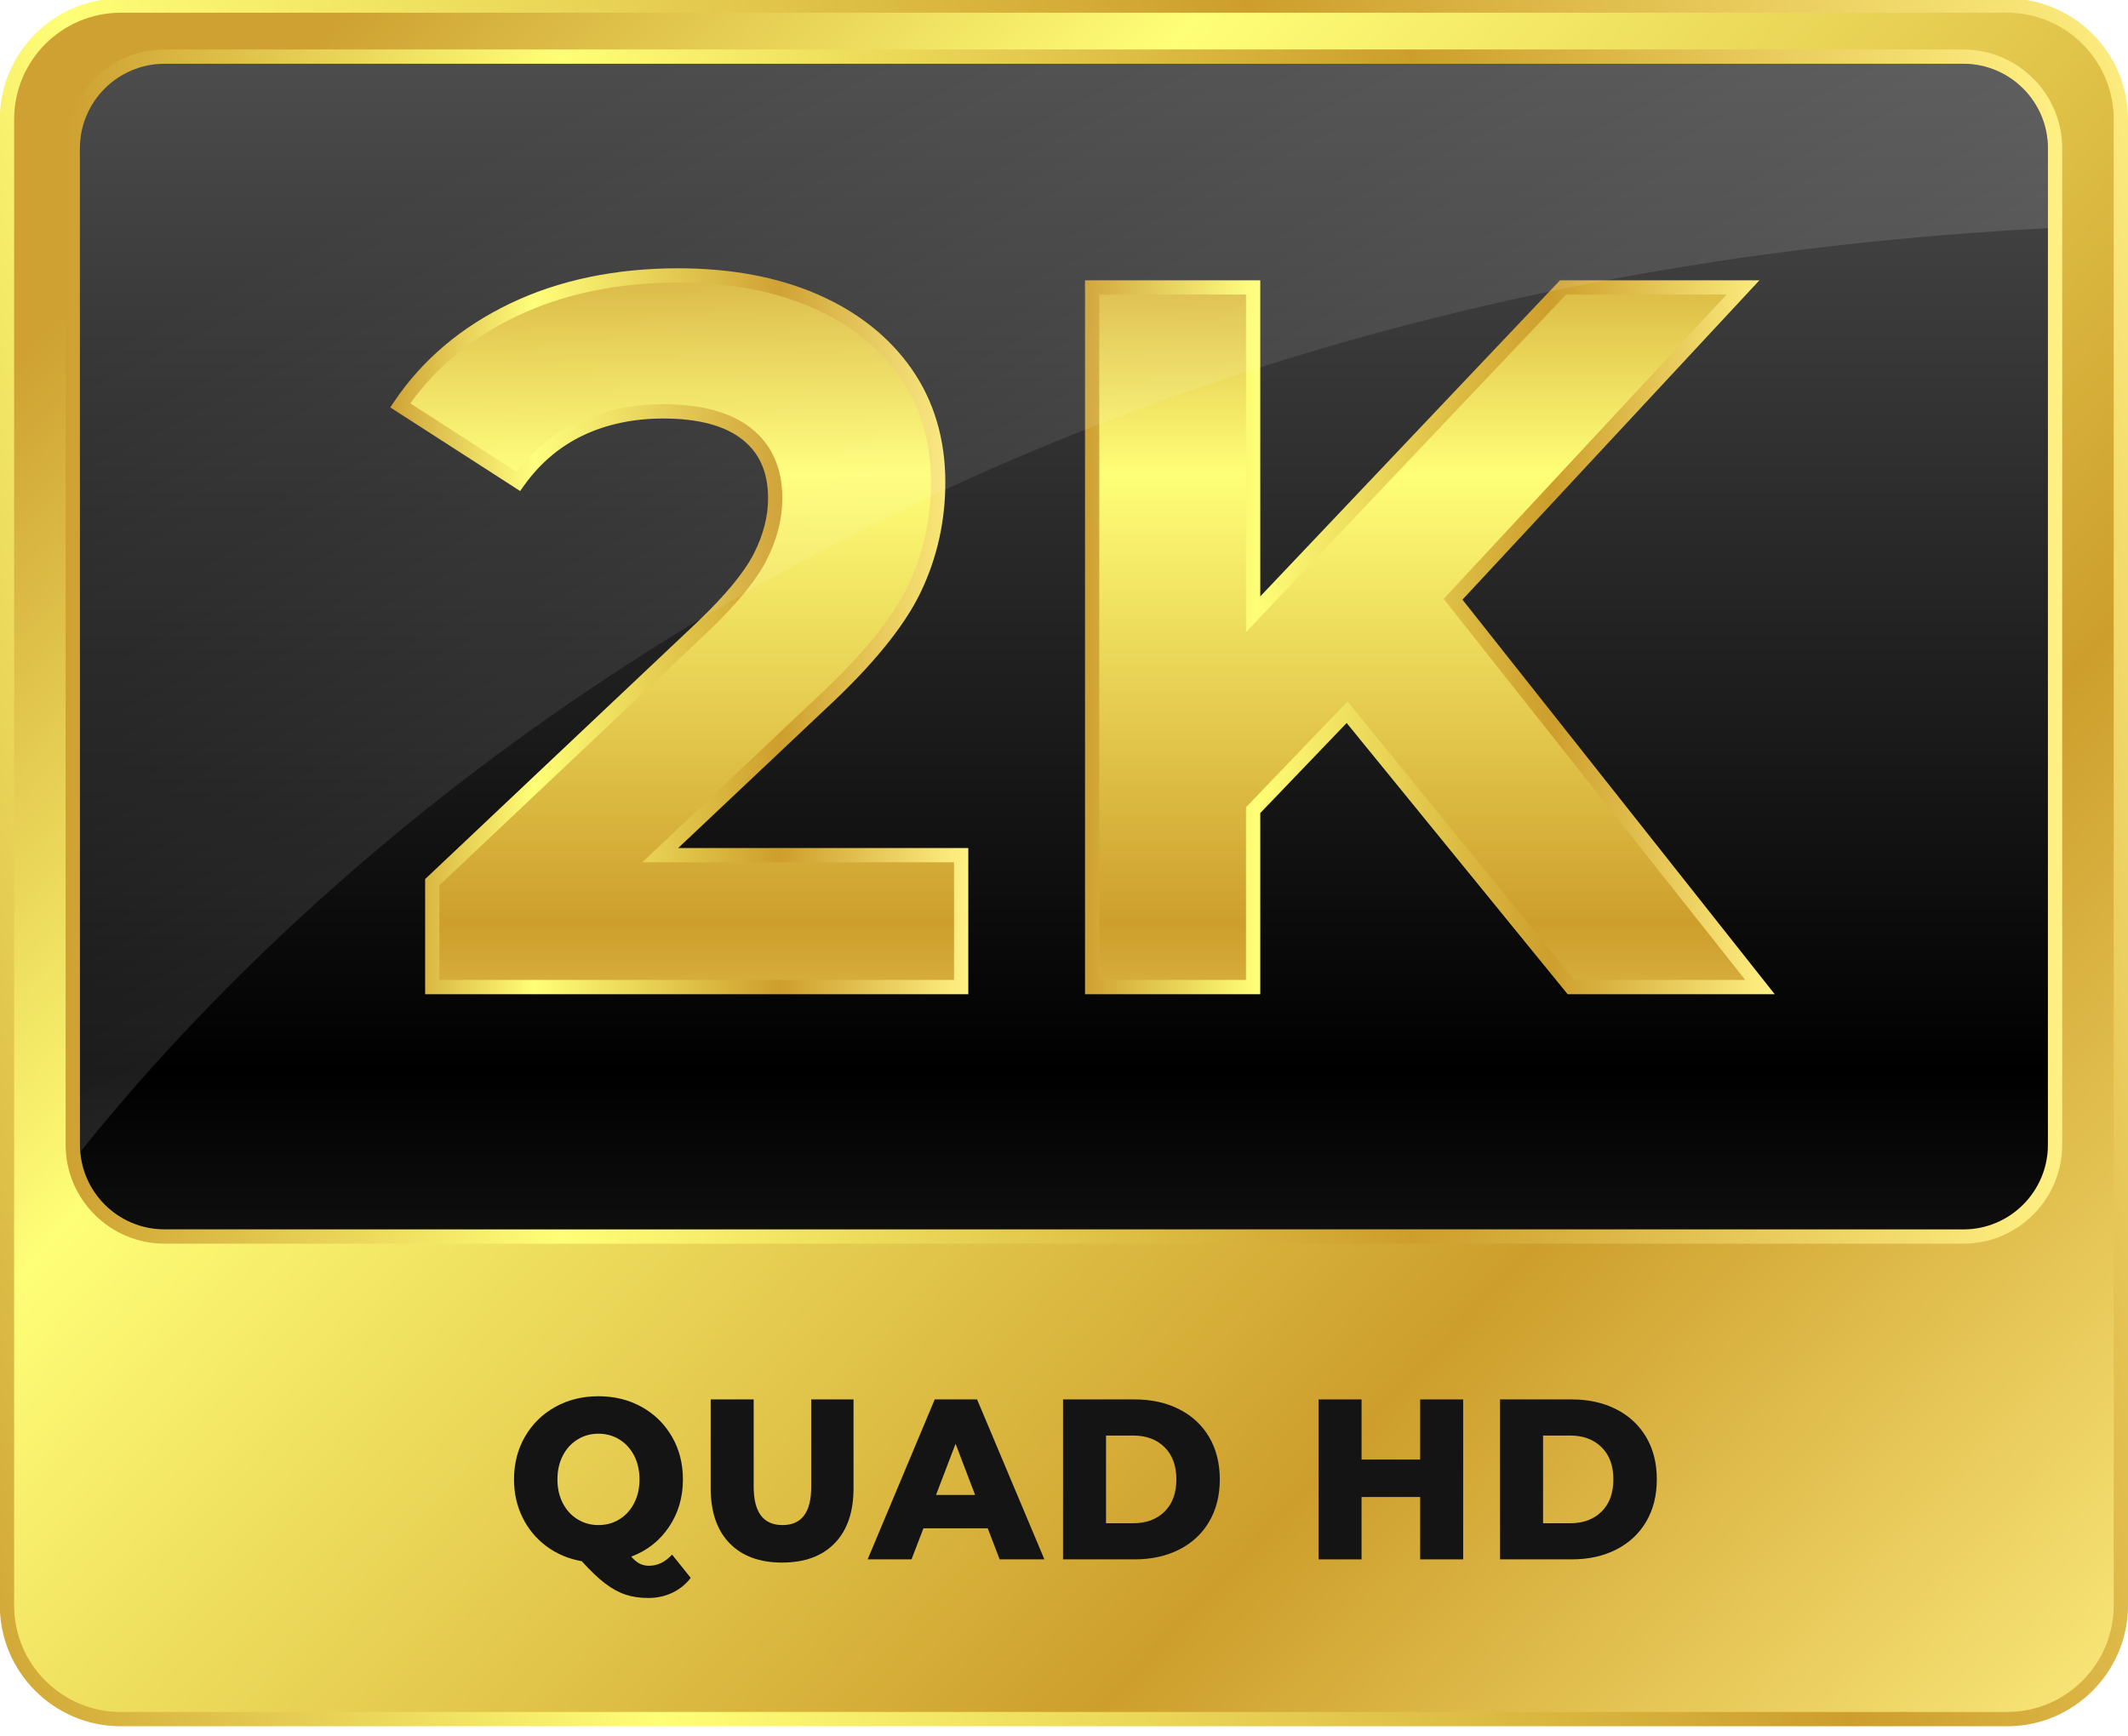
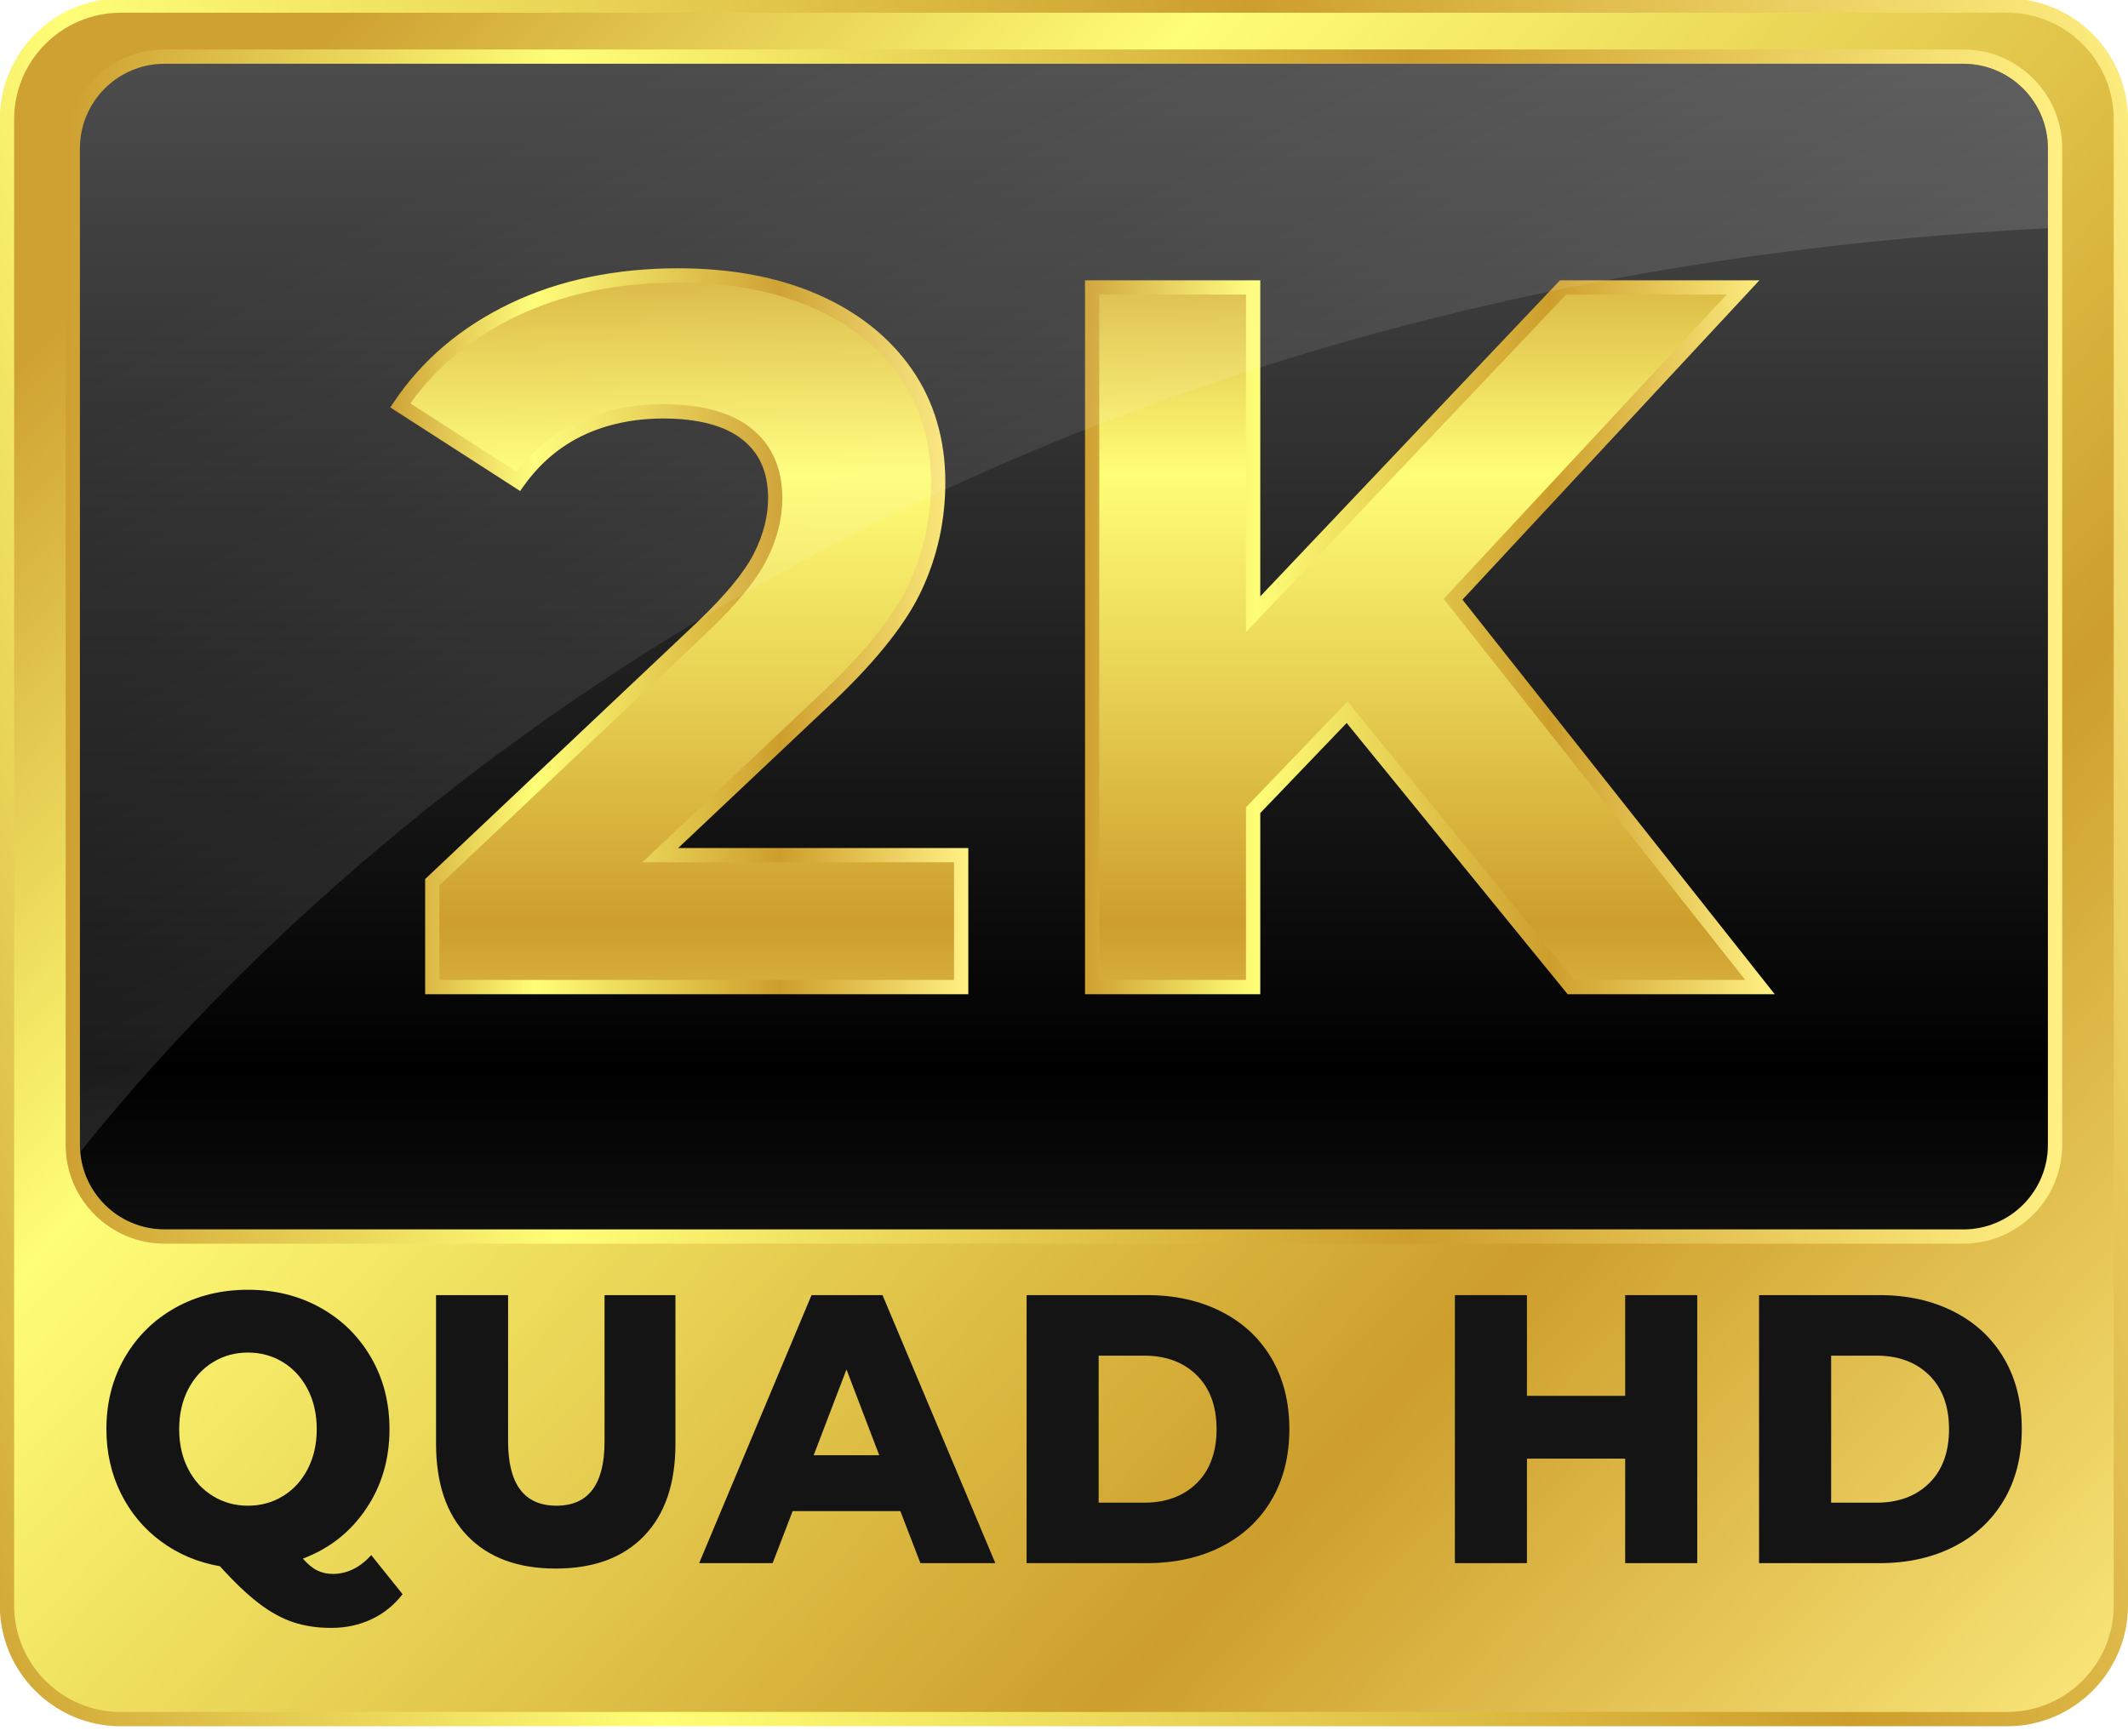
<svg xmlns="http://www.w3.org/2000/svg" version="1.2" viewBox="0 0 640 522" width="640" height="522">
  <defs>
-     <linearGradient id="g1" x2="1" gradientUnits="userSpaceOnUse" gradientTransform="matrix(561.294,526.93,-427.241,455.104,301.849,-211.512)">
+     <linearGradient id="g1" x2="1" gradientUnits="userSpaceOnUse" gradientTransform="matrix(561.294,526.93,-523.34,557.47,301.849,-211.512)">
      <stop offset="0" stop-color="#cea132" />
      <stop offset=".247" stop-color="#fffe77" />
      <stop offset=".674" stop-color="#cd9e2c" />
      <stop offset="1" stop-color="#fff083" />
    </linearGradient>
-     <linearGradient id="g2" x2="1" gradientUnits="userSpaceOnUse" gradientTransform="matrix(732.23,-266.51,216.428,594.63,-154.354,95.362)">
+     <linearGradient id="g2" x2="1" gradientUnits="userSpaceOnUse" gradientTransform="matrix(732.23,-266.51,241.26,662.854,-154.354,95.362)">
      <stop offset="0" stop-color="#cea132" />
      <stop offset=".247" stop-color="#fffe77" />
      <stop offset=".674" stop-color="#cd9e2c" />
      <stop offset="1" stop-color="#fff083" />
    </linearGradient>
-     <linearGradient id="g3" x2="1" gradientUnits="userSpaceOnUse" gradientTransform="matrix(0,-816.474,483.71,0,216.104,525.917)">
+     <linearGradient id="g3" x2="1" gradientUnits="userSpaceOnUse" gradientTransform="matrix(0,-816.474,1378.168,0,216.104,525.917)">
      <stop offset="0" stop-color="#cea132" />
      <stop offset=".247" stop-color="#fffe77" />
      <stop offset=".674" stop-color="#cd9e2c" />
      <stop offset="1" stop-color="#fff083" />
    </linearGradient>
-     <linearGradient id="g4" x2="1" gradientUnits="userSpaceOnUse" gradientTransform="matrix(600.471,0,0,359.242,19.738,14.889)">
+     <linearGradient id="g4" x2="1" gradientUnits="userSpaceOnUse" gradientTransform="matrix(600.471,0,0,359.241,19.738,14.889)">
      <stop offset="0" stop-color="#cea132" />
      <stop offset=".247" stop-color="#fffe77" />
      <stop offset=".674" stop-color="#cd9e2c" />
      <stop offset="1" stop-color="#fff083" />
    </linearGradient>
-     <linearGradient id="g5" x2="1" gradientUnits="userSpaceOnUse" gradientTransform="matrix(0,-816.474,483.71,0,216.104,525.917)">
+     <linearGradient id="g5" x2="1" gradientUnits="userSpaceOnUse" gradientTransform="matrix(0,-816.474,1378.168,0,216.104,525.917)">
      <stop offset="0" stop-color="#3b3b3b" />
      <stop offset=".246" stop-color="#000000" />
      <stop offset=".51" stop-color="#363636" />
      <stop offset=".748" stop-color="#646464" />
      <stop offset="1" stop-color="#101010" />
    </linearGradient>
-     <linearGradient id="g6" x2="1" gradientUnits="userSpaceOnUse" gradientTransform="matrix(0,315.74,-400.723,0,340.59,64.687)">
+     <linearGradient id="g6" x2="1" gradientUnits="userSpaceOnUse" gradientTransform="matrix(0,315.74,-248.784,0,340.59,64.687)">
      <stop offset="0" stop-color="#cea132" />
      <stop offset=".247" stop-color="#fffe77" />
      <stop offset=".674" stop-color="#cd9e2c" />
      <stop offset="1" stop-color="#fff083" />
    </linearGradient>
-     <linearGradient id="g7" x2="1" gradientUnits="userSpaceOnUse" gradientTransform="matrix(173.841,0,0,218.388,117.382,80.709)">
+     <linearGradient id="g7" x2="1" gradientUnits="userSpaceOnUse" gradientTransform="matrix(173.841,0,0,218.391,117.382,80.709)">
      <stop offset="0" stop-color="#cea132" />
      <stop offset=".247" stop-color="#fffe77" />
      <stop offset=".674" stop-color="#cd9e2c" />
      <stop offset="1" stop-color="#fff083" />
    </linearGradient>
-     <linearGradient id="g8" x2="1" gradientUnits="userSpaceOnUse" gradientTransform="matrix(0,315.741,-330.866,0,539.181,64.687)">
+     <linearGradient id="g8" x2="1" gradientUnits="userSpaceOnUse" gradientTransform="matrix(0,315.741,-301.296,0,539.181,64.687)">
      <stop offset="0" stop-color="#cea132" />
      <stop offset=".247" stop-color="#fffe77" />
      <stop offset=".674" stop-color="#cd9e2c" />
      <stop offset="1" stop-color="#fff083" />
    </linearGradient>
-     <linearGradient id="g9" x2="1" gradientUnits="userSpaceOnUse" gradientTransform="matrix(207.445,0,0,214.781,326.319,84.316)">
+     <linearGradient id="g9" x2="1" gradientUnits="userSpaceOnUse" gradientTransform="matrix(207.445,0,0,214.785,326.319,84.316)">
      <stop offset="0" stop-color="#cea132" />
      <stop offset=".247" stop-color="#fffe77" />
      <stop offset=".674" stop-color="#cd9e2c" />
      <stop offset="1" stop-color="#fff083" />
    </linearGradient>
-     <linearGradient id="g10" x2="1" gradientUnits="userSpaceOnUse" gradientTransform="matrix(554.051,1151.273,-636.722,306.422,368.682,-67.696)">
+     <linearGradient id="g10" x2="1" gradientUnits="userSpaceOnUse" gradientTransform="matrix(554.051,1151.273,-2621.984,1261.828,368.682,-67.696)">
      <stop offset="0" stop-color="#000000" />
      <stop offset="1" stop-color="#b3b3b3" />
    </linearGradient>
  </defs>
  <style>
		.s0 { fill: url(#g1) } 
		.s1 { fill: url(#g2) } 
		.s2 { fill: url(#g3) } 
		.s3 { fill: url(#g4) } 
		.s4 { fill: url(#g5) } 
		.s5 { fill: url(#g6) } 
		.s6 { fill: url(#g7) } 
		.s7 { fill: url(#g8) } 
		.s8 { fill: url(#g9) } 
		.s9 { fill: #141414 } 
		.s10 { mix-blend-mode: screen;fill: url(#g10) } 
	</style>
  <g id="Layer 1">
	</g>
  <g id="&lt;Group&gt;">
    <g id="&lt;Group&gt;">
      <path id="&lt;Path&gt;" class="s0" d="m603.64 517.16h-567.34c-18.89 0-34.2-15.32-34.2-34.21v-447.06c0-18.89 15.31-34.21 34.2-34.21h567.34c18.89 0 34.21 15.32 34.21 34.21v447.06c0 18.89-15.32 34.21-34.21 34.21z" />
      <path id="&lt;Compound Path&gt;" class="s1" d="m603.65 519.31h-567.35c-20.04 0-36.35-16.31-36.35-36.36v-447.06c0-20.05 16.31-36.35 36.35-36.35h567.35c20.04 0 36.35 16.3 36.35 36.35v447.06c0 20.05-16.31 36.36-36.35 36.36zm-567.35-515.48c-17.67 0-32.05 14.38-32.05 32.06v447.06c0 17.68 14.38 32.06 32.05 32.06h567.35c17.67 0 32.05-14.38 32.05-32.06v-447.06c0-17.68-14.38-32.06-32.05-32.06z" />
    </g>
    <g id="&lt;Group&gt;">
      <path id="&lt;Path&gt;" class="s2" d="m590.46 369.84h-540.97c-14.06 0-25.46-11.4-25.46-25.46v-299.74c0-14.06 11.4-25.45 25.46-25.45h540.97c14.06 0 25.45 11.39 25.45 25.45v299.74c0 14.06-11.39 25.46-25.45 25.46z" />
      <path id="&lt;Compound Path&gt;" class="s3" d="m590.46 14.89h-540.97c-16.41 0-29.75 13.35-29.75 29.75v299.74c0 16.4 13.34 29.75 29.75 29.75h540.97c16.4 0 29.75-13.35 29.75-29.75v-299.74c0-16.4-13.35-29.75-29.75-29.75zm0 4.29c14.06 0 25.45 11.4 25.45 25.46v299.74c0 14.06-11.39 25.46-25.45 25.46h-540.97c-14.06 0-25.46-11.4-25.46-25.46v-299.74c0-14.06 11.4-25.46 25.46-25.46z" />
    </g>
    <path id="&lt;Path&gt;" class="s4" d="m590.46 369.84h-540.97c-14.06 0-25.46-11.4-25.46-25.46v-299.74c0-14.06 11.4-25.45 25.46-25.45h540.97c14.06 0 25.45 11.39 25.45 25.45v299.74c0 14.06-11.39 25.46-25.45 25.46z" />
    <g id="&lt;Group&gt;">
      <g id="&lt;Group&gt;">
        <path id="&lt;Compound Path&gt;" class="s5" d="m289.08 257.26v39.69h-159.07v-31.57l81.19-76.68q12.92-12.33 17.44-21.2 4.51-8.87 4.51-17.59 0-12.63-8.57-19.4-8.57-6.76-25.11-6.76-13.84 0-24.96 5.26-11.13 5.27-18.64 15.79l-35.48-22.86q12.32-18.33 33.97-28.71 21.66-10.38 49.62-10.37 23.45 0 41.04 7.66 17.59 7.67 27.37 21.65 9.77 13.98 9.77 32.93 0 17.14-7.22 32.17-7.21 15.04-27.96 34.28l-48.41 45.71z" />
        <path id="&lt;Compound Path&gt;" class="s6" d="m291.22 299.1h-163.36v-34.65l81.86-77.31c8.4-8.02 14.13-14.95 17-20.61 2.84-5.58 4.28-11.17 4.28-16.62 0-7.8-2.54-13.59-7.75-17.71-5.31-4.18-13.3-6.3-23.78-6.3-8.86 0-16.95 1.7-24.04 5.05-7.05 3.34-13.05 8.42-17.81 15.1l-1.19 1.66-39.05-25.15 1.22-1.81c8.41-12.5 20.13-22.41 34.84-29.46 14.65-7.02 31.66-10.58 50.54-10.58 15.86 0 29.96 2.64 41.9 7.84 12.04 5.25 21.55 12.78 28.27 22.39 6.74 9.65 10.16 21.15 10.16 34.16 0 11.7-2.5 22.84-7.43 33.1-4.9 10.22-14.47 21.98-28.44 34.93l-44.47 41.98h87.25zm-159.06-4.3h154.77v-35.4h-93.76l52.33-49.41c13.59-12.6 22.84-23.91 27.51-33.65 4.65-9.67 7-20.19 7-31.24 0-12.12-3.16-22.78-9.38-31.7-6.26-8.95-15.16-15.98-26.46-20.91-11.41-4.97-24.93-7.48-40.19-7.48-18.24 0-34.62 3.42-48.69 10.16-13.29 6.37-24 15.16-31.87 26.17l31.92 20.56c4.99-6.47 11.12-11.45 18.26-14.83 7.67-3.63 16.37-5.47 25.87-5.47 11.47 0 20.36 2.43 26.44 7.23 6.23 4.92 9.38 12.01 9.38 21.08 0 6.13-1.59 12.38-4.74 18.57-3.14 6.17-8.98 13.3-17.87 21.77l-80.52 76.05z" />
      </g>
      <g id="&lt;Group&gt;">
        <path id="&lt;Compound Path&gt;" class="s7" d="m405.14 214.26l-28.26 29.47v53.22h-48.41v-210.49h48.41v98.33l93.21-98.33h54.13l-87.2 93.82 92.31 116.67h-56.83z" />
        <path id="&lt;Compound Path&gt;" class="s8" d="m533.76 299.1h-62.28l-66.47-81.6-25.98 27.09v54.51h-52.71v-214.78h52.71v95.09l90.14-95.09h59.98l-89.31 96.07zm-60.25-4.3h51.38l-90.71-114.63 85.1-91.56h-48.27l-96.28 101.57v-101.57h-44.12v206.19h44.12v-51.93l30.54-31.85z" />
      </g>
    </g>
    <g id="&lt;Group&gt;">
-       <path id="&lt;Compound Path&gt;" class="s9" d="m207.74 474.67q-2.29 2.95-5.58 4.5-3.31 1.55-7.22 1.55-3.79 0-6.86-1.03-3.07-1.03-6.17-3.41-3.1-2.37-6.95-6.63-5.94-1.03-10.58-4.46-4.64-3.44-7.21-8.66-2.58-5.23-2.58-11.48 0-7.15 3.29-12.85 3.3-5.71 9.08-8.94 5.78-3.23 13.02-3.23 7.25 0 13.03 3.23 5.78 3.23 9.08 8.94 3.3 5.7 3.3 12.85 0 8.11-4.22 14.33-4.2 6.22-11.32 8.9 1.3 1.51 2.57 2.13 1.27 0.62 2.78 0.62 3.85 0 6.92-3.37zm-38.46-22.44q1.63 3.13 4.45 4.84 2.8 1.72 6.26 1.72 3.46 0 6.27-1.72 2.81-1.71 4.44-4.84 1.63-3.13 1.63-7.18 0-4.06-1.63-7.19-1.63-3.12-4.44-4.84-2.81-1.72-6.27-1.72-3.46 0-6.26 1.72-2.82 1.72-4.45 4.84-1.63 3.13-1.63 7.19 0 4.05 1.63 7.18z" />
-       <path id="&lt;Compound Path&gt;" class="s9" d="m219.39 464.22q-5.65-5.84-5.65-16.56v-26.67h12.93v26.26q0.01 11.54 8.68 11.54 8.63 0 8.63-11.54v-26.26h12.72v26.67q0.01 10.72-5.64 16.56-5.65 5.85-15.84 5.85-10.18 0-15.83-5.85z" />
-       <path id="&lt;Compound Path&gt;" class="s9" d="m297.06 459.76h-19.33l-3.59 9.34h-13.19l20.17-48.11h12.74l20.24 48.11h-13.45zm-3.79-10.03l-5.88-15.4-5.88 15.4z" />
-       <path id="&lt;Compound Path&gt;" class="s9" d="m319.71 420.99h21.61q7.51 0 13.33 2.96 5.81 2.95 9.01 8.38 3.19 5.43 3.2 12.72-0.01 7.28-3.2 12.71-3.2 5.43-9.01 8.39-5.82 2.95-13.33 2.95h-21.61zm21.09 37.25q5.88 0 9.44-3.5 3.55-3.51 3.56-9.69-0.01-6.19-3.56-9.69-3.56-3.51-9.44-3.51h-8.16v26.39z" />
-       <path id="&lt;Compound Path&gt;" class="s9" d="m440.05 420.99v48.11h-12.93v-18.76h-17.63v18.76h-12.93v-48.11h12.93v18.08h17.63v-18.08z" />
-       <path id="&lt;Compound Path&gt;" class="s9" d="m451.14 420.99h21.62q7.51 0 13.32 2.96 5.81 2.95 9.01 8.38 3.2 5.43 3.2 12.72 0 7.28-3.2 12.71-3.2 5.43-9.01 8.39-5.81 2.95-13.32 2.95h-21.62zm21.09 37.25q5.88 0 9.44-3.5 3.56-3.51 3.56-9.69 0-6.19-3.56-9.69-3.56-3.51-9.44-3.51h-8.15v26.39z" />
+       <path id="&lt;Compound Path&gt;" class="s9" d="m121.08 479.58q-3.84 4.94-9.35 7.54-5.55 2.6-12.1 2.6-6.35 0-11.5-1.73-5.14-1.72-10.34-5.71-5.2-3.97-11.65-11.11-9.95-1.73-17.73-7.48-7.78-5.76-12.09-14.51-4.32-8.77-4.32-19.25 0-11.98 5.51-21.53 5.54-9.57 15.22-14.99 9.69-5.41 21.83-5.41 12.15 0 21.83 5.41 9.69 5.42 15.22 14.99 5.53 9.55 5.53 21.53 0 13.6-7.07 24.02-7.04 10.43-18.97 14.92 2.18 2.53 4.31 3.57 2.12 1.04 4.65 1.04 6.46 0 11.6-5.65zm-64.46-37.61q2.73 5.25 7.46 8.11 4.69 2.88 10.49 2.88 5.8 0 10.51-2.88 4.71-2.86 7.44-8.11 2.74-5.25 2.74-12.03 0-6.81-2.74-12.06-2.73-5.22-7.44-8.11-4.71-2.88-10.51-2.88-5.8 0-10.49 2.88-4.73 2.89-7.46 8.11-2.73 5.25-2.73 12.06 0 6.78 2.73 12.03z" />
+       <path id="&lt;Compound Path&gt;" class="s9" d="m140.61 462.07q-9.47-9.79-9.47-27.76v-44.7h21.67v44.01q0.02 19.34 14.55 19.34 14.46 0 14.46-19.34v-44.01h21.32v44.7q0.02 17.97-9.45 27.76-9.47 9.8-26.55 9.8-17.06 0-26.53-9.8z" />
+       <path id="&lt;Compound Path&gt;" class="s9" d="m270.79 454.59h-32.4l-6.02 15.65h-22.1l33.8-80.63h21.35l33.93 80.63h-22.54zm-6.36-16.81l-9.85-25.81-9.86 25.81z" />
+       <path id="&lt;Compound Path&gt;" class="s9" d="m308.75 389.61h36.22q12.59 0 22.34 4.96 9.74 4.94 15.1 14.05 5.35 9.1 5.37 21.31-0.02 12.21-5.37 21.31-5.36 9.1-15.1 14.06-9.75 4.94-22.34 4.94h-36.22zm35.35 62.44q9.85 0 15.82-5.87 5.95-5.88 5.97-16.24-0.02-10.37-5.97-16.24-5.97-5.88-15.82-5.88h-13.68v44.23z" />
+       <path id="&lt;Compound Path&gt;" class="s9" d="m510.45 389.61v80.63h-21.67v-31.44h-29.55v31.44h-21.67v-80.63h21.67v30.3h29.55v-30.3z" />
+       <path id="&lt;Compound Path&gt;" class="s9" d="m529.04 389.61h36.23q12.59 0 22.33 4.96 9.73 4.94 15.1 14.05 5.36 9.1 5.36 21.31 0 12.21-5.36 21.31-5.37 9.1-15.1 14.06-9.74 4.94-22.33 4.94h-36.23zm35.34 62.44q9.86 0 15.83-5.87 5.96-5.88 5.96-16.24 0-10.37-5.96-16.24-5.97-5.88-15.83-5.88h-13.66v44.23z" />
    </g>
    <path id="&lt;Path&gt;" class="s10" d="m590.46 19.18h-540.97c-14.06 0-25.46 11.4-25.46 25.46v299.74q0.01 1.08 0.11 2.15c66.29-82.76 247.4-260.26 591.77-277.88v-24.01c0-14.06-11.39-25.46-25.45-25.46z" />
  </g>
</svg>
